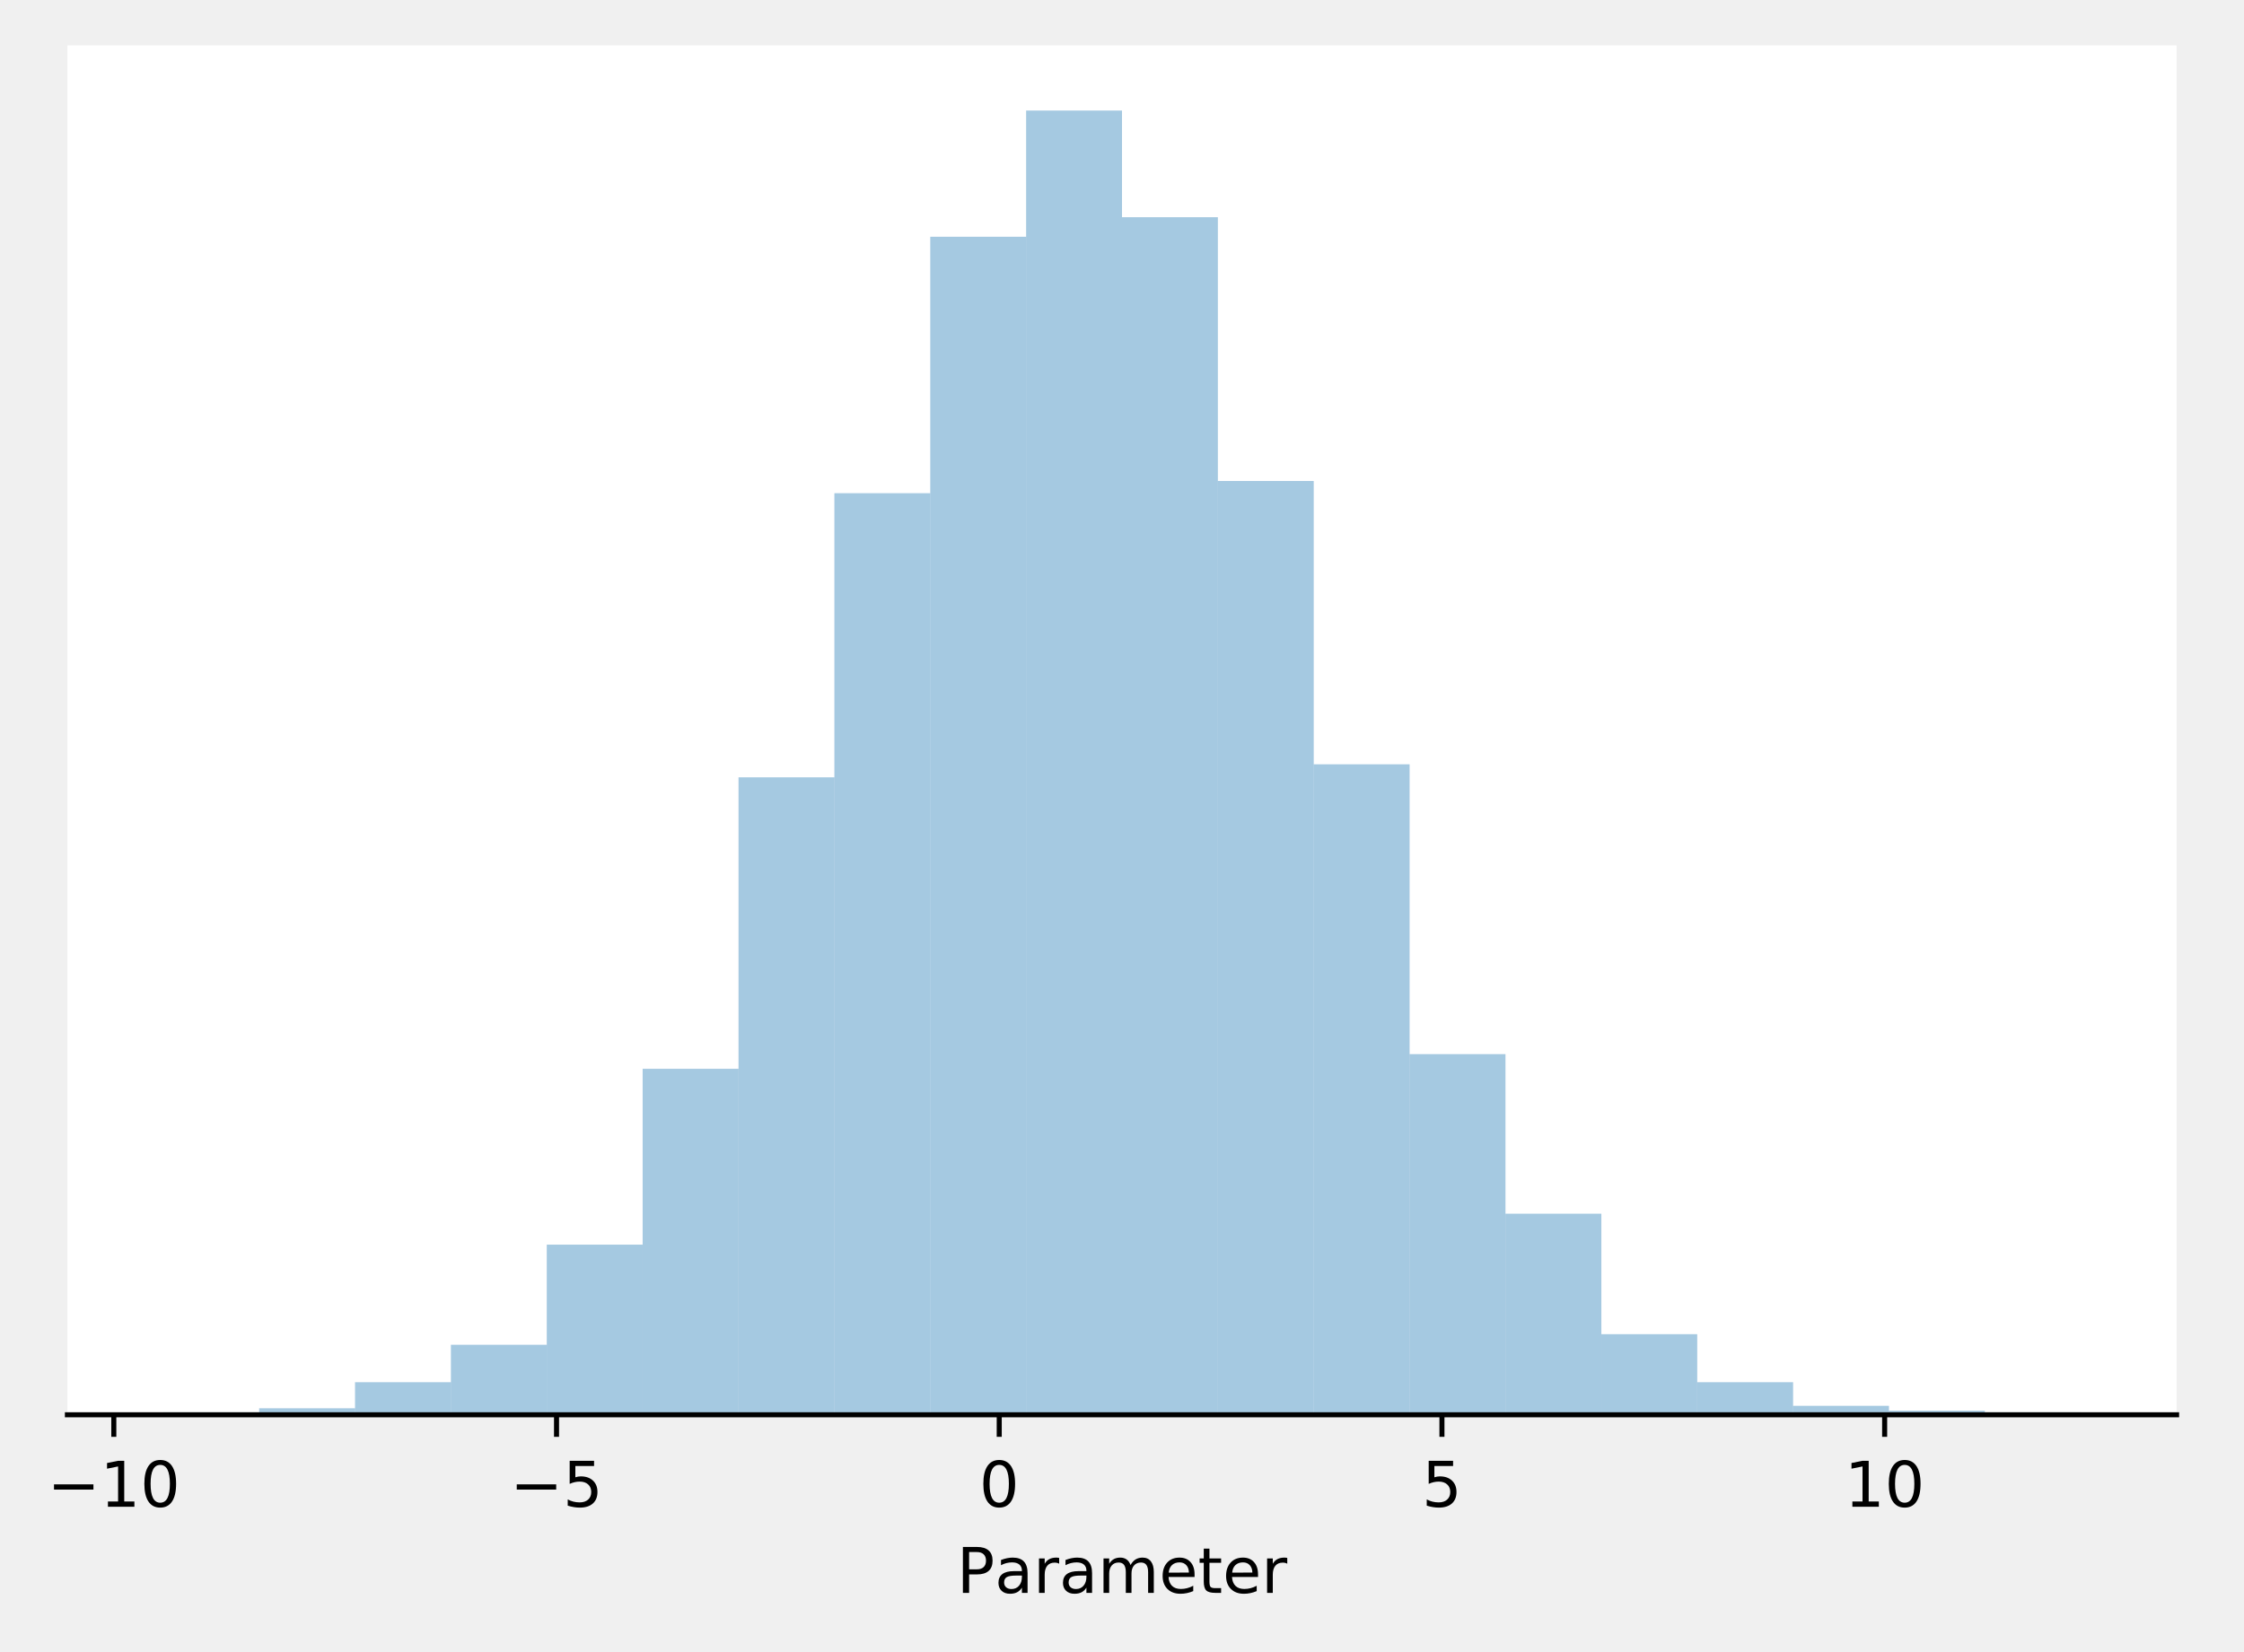
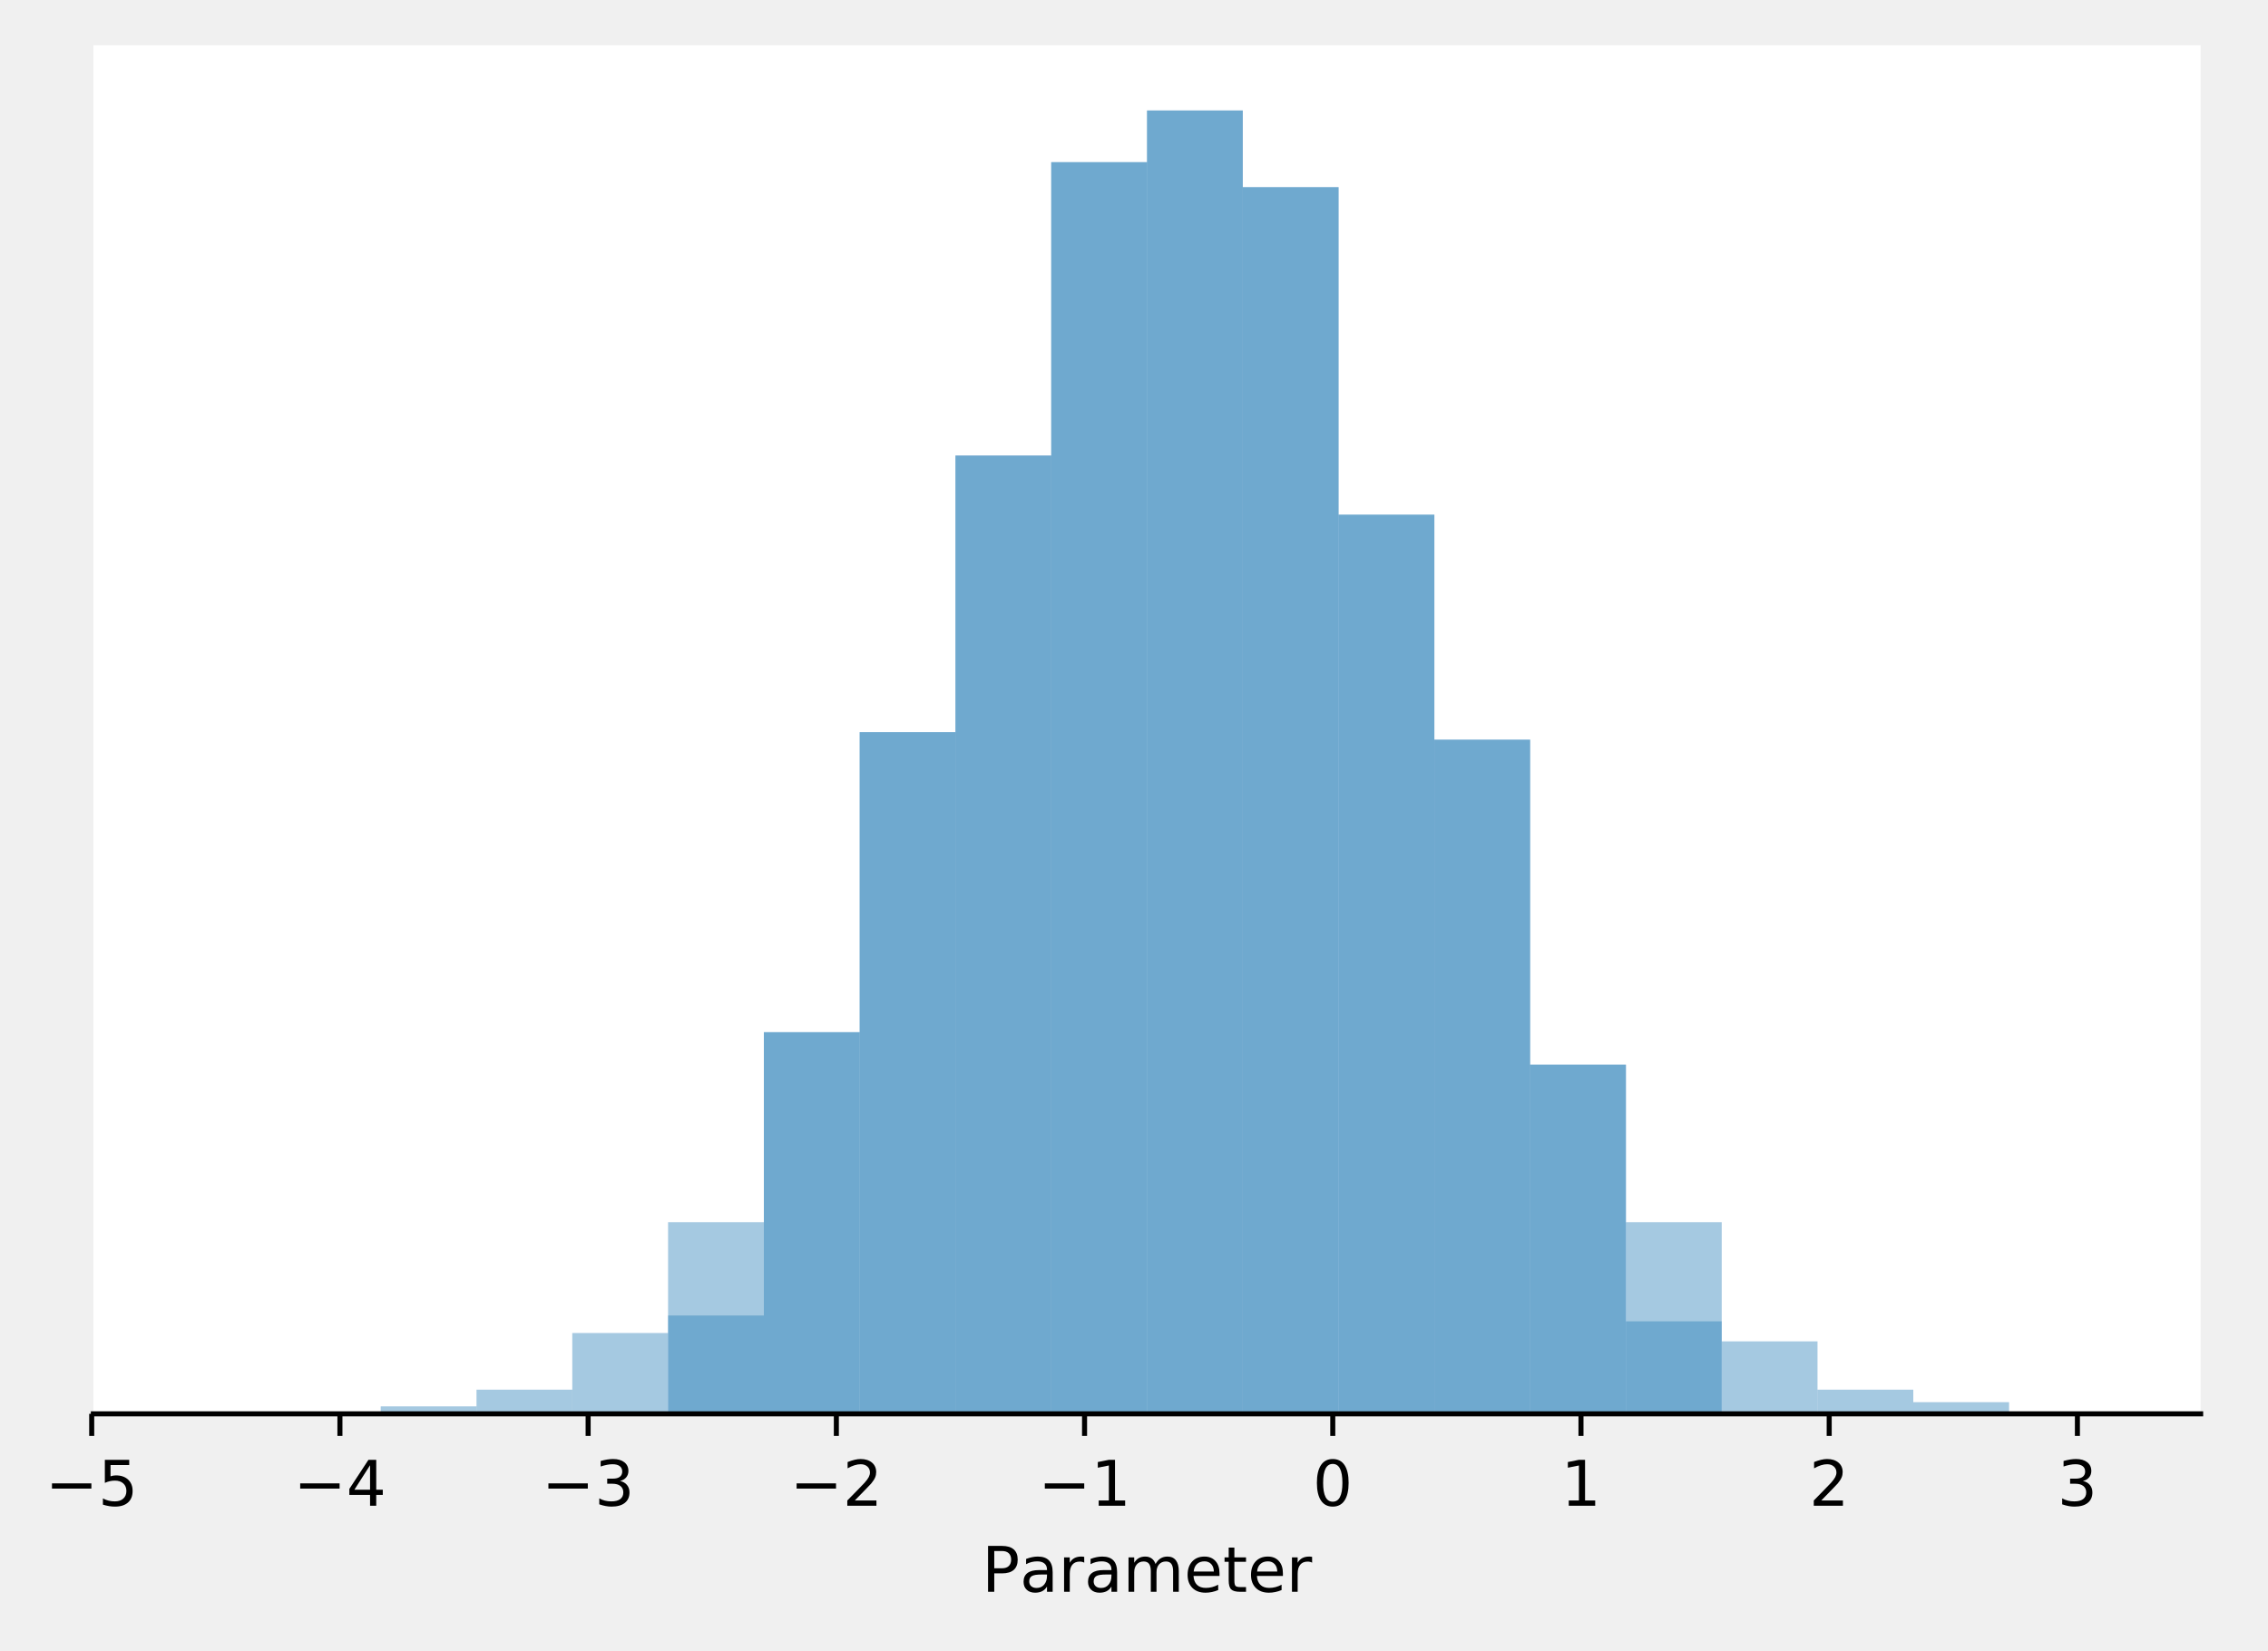
- <svg xmlns="http://www.w3.org/2000/svg" xmlns:xlink="http://www.w3.org/1999/xlink" height="262.196pt" version="1.1" viewBox="0 0 356.2 262.196" width="356.2pt">
+ <svg xmlns="http://www.w3.org/2000/svg" xmlns:xlink="http://www.w3.org/1999/xlink" height="262.196pt" version="1.1" viewBox="0 0 360.332 262.196" width="360.332pt">
  <defs>
    <style type="text/css">
*{stroke-linecap:butt;stroke-linejoin:round;}
  </style>
  </defs>
  <g id="figure_1">
    <g id="patch_1">
-       <path d="M 0 262.196  L 356.2 262.196  L 356.2 0  L 0 0  z " style="fill:none;" />
+       <path d="M 0 262.196  L 360.332 262.196  L 360.332 0  L 0 0  z " style="fill:none;" />
    </g>
    <g id="axes_1">
      <g id="patch_2">
-         <path d="M 10.7 224.64  L 345.5 224.64  L 345.5 7.2  L 10.7 7.2  z " style="fill:#ffffff;" />
+         <path d="M 14.832 224.64  L 349.632 224.64  L 349.632 7.2  L 14.832 7.2  z " style="fill:#ffffff;" />
      </g>
      <g id="patch_3">
-         <path clip-path="url(#p391f992327)" d="M 25.918 224.64  L 41.136 224.64  L 41.136 224.252  L 25.918 224.252  z " style="fill:#1f77b4;opacity:0.4;" />
+         <path clip-path="url(#p426f85d3ce)" d="M 30.05 224.64  L 45.269 224.64  L 45.269 224.508  L 30.05 224.508  z " style="fill:#1f77b4;opacity:0.4;" />
      </g>
      <g id="patch_4">
-         <path clip-path="url(#p391f992327)" d="M 41.136 224.64  L 56.355 224.64  L 56.355 223.606  L 41.136 223.606  z " style="fill:#1f77b4;opacity:0.4;" />
+         <path clip-path="url(#p426f85d3ce)" d="M 45.269 224.64  L 60.487 224.64  L 60.487 224.375  L 45.269 224.375  z " style="fill:#1f77b4;opacity:0.4;" />
      </g>
      <g id="patch_5">
-         <path clip-path="url(#p391f992327)" d="M 56.355 224.64  L 71.573 224.64  L 71.573 219.469  L 56.355 219.469  z " style="fill:#1f77b4;opacity:0.4;" />
+         <path clip-path="url(#p426f85d3ce)" d="M 60.487 224.64  L 75.705 224.64  L 75.705 223.448  L 60.487 223.448  z " style="fill:#1f77b4;opacity:0.4;" />
      </g>
      <g id="patch_6">
-         <path clip-path="url(#p391f992327)" d="M 71.573 224.64  L 86.791 224.64  L 86.791 213.523  L 71.573 213.523  z " style="fill:#1f77b4;opacity:0.4;" />
+         <path clip-path="url(#p426f85d3ce)" d="M 75.705 224.64  L 90.923 224.64  L 90.923 220.8  L 75.705 220.8  z " style="fill:#1f77b4;opacity:0.4;" />
      </g>
      <g id="patch_7">
-         <path clip-path="url(#p391f992327)" d="M 86.791 224.64  L 102.009 224.64  L 102.009 197.623  L 86.791 197.623  z " style="fill:#1f77b4;opacity:0.4;" />
+         <path clip-path="url(#p426f85d3ce)" d="M 90.923 224.64  L 106.141 224.64  L 106.141 211.796  L 90.923 211.796  z " style="fill:#1f77b4;opacity:0.4;" />
      </g>
      <g id="patch_8">
-         <path clip-path="url(#p391f992327)" d="M 102.009 224.64  L 117.227 224.64  L 117.227 169.702  L 102.009 169.702  z " style="fill:#1f77b4;opacity:0.4;" />
+         <path clip-path="url(#p426f85d3ce)" d="M 106.141 224.64  L 121.36 224.64  L 121.36 194.186  L 106.141 194.186  z " style="fill:#1f77b4;opacity:0.4;" />
      </g>
      <g id="patch_9">
-         <path clip-path="url(#p391f992327)" d="M 117.227 224.64  L 132.445 224.64  L 132.445 123.424  L 117.227 123.424  z " style="fill:#1f77b4;opacity:0.4;" />
+         <path clip-path="url(#p426f85d3ce)" d="M 121.36 224.64  L 136.578 224.64  L 136.578 163.997  L 121.36 163.997  z " style="fill:#1f77b4;opacity:0.4;" />
      </g>
      <g id="patch_10">
-         <path clip-path="url(#p391f992327)" d="M 132.445 224.64  L 147.664 224.64  L 147.664 78.31  L 132.445 78.31  z " style="fill:#1f77b4;opacity:0.4;" />
+         <path clip-path="url(#p426f85d3ce)" d="M 136.578 224.64  L 151.796 224.64  L 151.796 116.33  L 136.578 116.33  z " style="fill:#1f77b4;opacity:0.4;" />
      </g>
      <g id="patch_11">
-         <path clip-path="url(#p391f992327)" d="M 147.664 224.64  L 162.882 224.64  L 162.882 37.591  L 147.664 37.591  z " style="fill:#1f77b4;opacity:0.4;" />
+         <path clip-path="url(#p426f85d3ce)" d="M 151.796 224.64  L 167.014 224.64  L 167.014 72.371  L 151.796 72.371  z " style="fill:#1f77b4;opacity:0.4;" />
      </g>
      <g id="patch_12">
-         <path clip-path="url(#p391f992327)" d="M 162.882 224.64  L 178.1 224.64  L 178.1 17.554  L 162.882 17.554  z " style="fill:#1f77b4;opacity:0.4;" />
+         <path clip-path="url(#p426f85d3ce)" d="M 167.014 224.64  L 182.232 224.64  L 182.232 25.764  L 167.014 25.764  z " style="fill:#1f77b4;opacity:0.4;" />
      </g>
      <g id="patch_13">
-         <path clip-path="url(#p391f992327)" d="M 178.1 224.64  L 193.318 224.64  L 193.318 34.488  L 178.1 34.488  z " style="fill:#1f77b4;opacity:0.4;" />
+         <path clip-path="url(#p426f85d3ce)" d="M 182.232 224.64  L 197.45 224.64  L 197.45 17.554  L 182.232 17.554  z " style="fill:#1f77b4;opacity:0.4;" />
      </g>
      <g id="patch_14">
-         <path clip-path="url(#p391f992327)" d="M 193.318 224.64  L 208.536 224.64  L 208.536 76.371  L 193.318 76.371  z " style="fill:#1f77b4;opacity:0.4;" />
+         <path clip-path="url(#p426f85d3ce)" d="M 197.45 224.64  L 212.669 224.64  L 212.669 29.736  L 197.45 29.736  z " style="fill:#1f77b4;opacity:0.4;" />
      </g>
      <g id="patch_15">
-         <path clip-path="url(#p391f992327)" d="M 208.536 224.64  L 223.755 224.64  L 223.755 121.356  L 208.536 121.356  z " style="fill:#1f77b4;opacity:0.4;" />
+         <path clip-path="url(#p426f85d3ce)" d="M 212.669 224.64  L 227.887 224.64  L 227.887 81.772  L 212.669 81.772  z " style="fill:#1f77b4;opacity:0.4;" />
      </g>
      <g id="patch_16">
-         <path clip-path="url(#p391f992327)" d="M 223.755 224.64  L 238.973 224.64  L 238.973 167.375  L 223.755 167.375  z " style="fill:#1f77b4;opacity:0.4;" />
+         <path clip-path="url(#p426f85d3ce)" d="M 227.887 224.64  L 243.105 224.64  L 243.105 117.522  L 227.887 117.522  z " style="fill:#1f77b4;opacity:0.4;" />
      </g>
      <g id="patch_17">
-         <path clip-path="url(#p391f992327)" d="M 238.973 224.64  L 254.191 224.64  L 254.191 192.711  L 238.973 192.711  z " style="fill:#1f77b4;opacity:0.4;" />
+         <path clip-path="url(#p426f85d3ce)" d="M 243.105 224.64  L 258.323 224.64  L 258.323 169.161  L 243.105 169.161  z " style="fill:#1f77b4;opacity:0.4;" />
      </g>
      <g id="patch_18">
-         <path clip-path="url(#p391f992327)" d="M 254.191 224.64  L 269.409 224.64  L 269.409 211.843  L 254.191 211.843  z " style="fill:#1f77b4;opacity:0.4;" />
+         <path clip-path="url(#p426f85d3ce)" d="M 258.323 224.64  L 273.541 224.64  L 273.541 194.186  L 258.323 194.186  z " style="fill:#1f77b4;opacity:0.4;" />
      </g>
      <g id="patch_19">
-         <path clip-path="url(#p391f992327)" d="M 269.409 224.64  L 284.627 224.64  L 284.627 219.469  L 269.409 219.469  z " style="fill:#1f77b4;opacity:0.4;" />
+         <path clip-path="url(#p426f85d3ce)" d="M 273.541 224.64  L 288.76 224.64  L 288.76 213.121  L 273.541 213.121  z " style="fill:#1f77b4;opacity:0.4;" />
      </g>
      <g id="patch_20">
-         <path clip-path="url(#p391f992327)" d="M 284.627 224.64  L 299.845 224.64  L 299.845 223.218  L 284.627 223.218  z " style="fill:#1f77b4;opacity:0.4;" />
+         <path clip-path="url(#p426f85d3ce)" d="M 288.76 224.64  L 303.978 224.64  L 303.978 220.8  L 288.76 220.8  z " style="fill:#1f77b4;opacity:0.4;" />
      </g>
      <g id="patch_21">
-         <path clip-path="url(#p391f992327)" d="M 299.845 224.64  L 315.064 224.64  L 315.064 223.994  L 299.845 223.994  z " style="fill:#1f77b4;opacity:0.4;" />
+         <path clip-path="url(#p426f85d3ce)" d="M 303.978 224.64  L 319.196 224.64  L 319.196 222.786  L 303.978 222.786  z " style="fill:#1f77b4;opacity:0.4;" />
      </g>
      <g id="patch_22">
-         <path clip-path="url(#p391f992327)" d="M 315.064 224.64  L 330.282 224.64  L 330.282 224.252  L 315.064 224.252  z " style="fill:#1f77b4;opacity:0.4;" />
+         <path clip-path="url(#p426f85d3ce)" d="M 319.196 224.64  L 334.414 224.64  L 334.414 224.508  L 319.196 224.508  z " style="fill:#1f77b4;opacity:0.4;" />
+       </g>
+       <g id="patch_23">
+         <path clip-path="url(#p426f85d3ce)" d="M 30.05 224.64  L 45.269 224.64  L 45.269 224.64  L 30.05 224.64  z " style="fill:#1f77b4;opacity:0.4;" />
+       </g>
+       <g id="patch_24">
+         <path clip-path="url(#p426f85d3ce)" d="M 45.269 224.64  L 60.487 224.64  L 60.487 224.64  L 45.269 224.64  z " style="fill:#1f77b4;opacity:0.4;" />
+       </g>
+       <g id="patch_25">
+         <path clip-path="url(#p426f85d3ce)" d="M 60.487 224.64  L 75.705 224.64  L 75.705 224.64  L 60.487 224.64  z " style="fill:#1f77b4;opacity:0.4;" />
+       </g>
+       <g id="patch_26">
+         <path clip-path="url(#p426f85d3ce)" d="M 75.705 224.64  L 90.923 224.64  L 90.923 224.64  L 75.705 224.64  z " style="fill:#1f77b4;opacity:0.4;" />
+       </g>
+       <g id="patch_27">
+         <path clip-path="url(#p426f85d3ce)" d="M 90.923 224.64  L 106.141 224.64  L 106.141 224.64  L 90.923 224.64  z " style="fill:#1f77b4;opacity:0.4;" />
+       </g>
+       <g id="patch_28">
+         <path clip-path="url(#p426f85d3ce)" d="M 106.141 224.64  L 121.36 224.64  L 121.36 209.016  L 106.141 209.016  z " style="fill:#1f77b4;opacity:0.4;" />
+       </g>
+       <g id="patch_29">
+         <path clip-path="url(#p426f85d3ce)" d="M 121.36 224.64  L 136.578 224.64  L 136.578 163.997  L 121.36 163.997  z " style="fill:#1f77b4;opacity:0.4;" />
+       </g>
+       <g id="patch_30">
+         <path clip-path="url(#p426f85d3ce)" d="M 136.578 224.64  L 151.796 224.64  L 151.796 116.33  L 136.578 116.33  z " style="fill:#1f77b4;opacity:0.4;" />
+       </g>
+       <g id="patch_31">
+         <path clip-path="url(#p426f85d3ce)" d="M 151.796 224.64  L 167.014 224.64  L 167.014 72.371  L 151.796 72.371  z " style="fill:#1f77b4;opacity:0.4;" />
+       </g>
+       <g id="patch_32">
+         <path clip-path="url(#p426f85d3ce)" d="M 167.014 224.64  L 182.232 224.64  L 182.232 25.764  L 167.014 25.764  z " style="fill:#1f77b4;opacity:0.4;" />
+       </g>
+       <g id="patch_33">
+         <path clip-path="url(#p426f85d3ce)" d="M 182.232 224.64  L 197.45 224.64  L 197.45 17.554  L 182.232 17.554  z " style="fill:#1f77b4;opacity:0.4;" />
+       </g>
+       <g id="patch_34">
+         <path clip-path="url(#p426f85d3ce)" d="M 197.45 224.64  L 212.669 224.64  L 212.669 29.736  L 197.45 29.736  z " style="fill:#1f77b4;opacity:0.4;" />
+       </g>
+       <g id="patch_35">
+         <path clip-path="url(#p426f85d3ce)" d="M 212.669 224.64  L 227.887 224.64  L 227.887 81.772  L 212.669 81.772  z " style="fill:#1f77b4;opacity:0.4;" />
+       </g>
+       <g id="patch_36">
+         <path clip-path="url(#p426f85d3ce)" d="M 227.887 224.64  L 243.105 224.64  L 243.105 117.522  L 227.887 117.522  z " style="fill:#1f77b4;opacity:0.4;" />
+       </g>
+       <g id="patch_37">
+         <path clip-path="url(#p426f85d3ce)" d="M 243.105 224.64  L 258.323 224.64  L 258.323 169.161  L 243.105 169.161  z " style="fill:#1f77b4;opacity:0.4;" />
+       </g>
+       <g id="patch_38">
+         <path clip-path="url(#p426f85d3ce)" d="M 258.323 224.64  L 273.541 224.64  L 273.541 209.943  L 258.323 209.943  z " style="fill:#1f77b4;opacity:0.4;" />
+       </g>
+       <g id="patch_39">
+         <path clip-path="url(#p426f85d3ce)" d="M 273.541 224.64  L 288.76 224.64  L 288.76 224.64  L 273.541 224.64  z " style="fill:#1f77b4;opacity:0.4;" />
+       </g>
+       <g id="patch_40">
+         <path clip-path="url(#p426f85d3ce)" d="M 288.76 224.64  L 303.978 224.64  L 303.978 224.64  L 288.76 224.64  z " style="fill:#1f77b4;opacity:0.4;" />
+       </g>
+       <g id="patch_41">
+         <path clip-path="url(#p426f85d3ce)" d="M 303.978 224.64  L 319.196 224.64  L 319.196 224.64  L 303.978 224.64  z " style="fill:#1f77b4;opacity:0.4;" />
+       </g>
+       <g id="patch_42">
+         <path clip-path="url(#p426f85d3ce)" d="M 319.196 224.64  L 334.414 224.64  L 334.414 224.64  L 319.196 224.64  z " style="fill:#1f77b4;opacity:0.4;" />
      </g>
      <g id="matplotlib.axis_1">
        <g id="xtick_1">
          <g id="line2d_1">
            <defs>
-               <path d="M 0 0  L 0 3.5  " id="m9fdfa88419" style="stroke:#000000;stroke-width:0.8;" />
-             </defs>
-             <g>
-               <use style="stroke:#000000;stroke-width:0.8;" x="18.066" xlink:href="#m9fdfa88419" y="224.64" />
+               <path d="M 0 0  L 0 3.5  " id="m0d77b5feed" style="stroke:#000000;stroke-width:0.8;" />
+             </defs>
+             <g>
+               <use style="stroke:#000000;stroke-width:0.8;" x="14.571" xlink:href="#m0d77b5feed" y="224.64" />
            </g>
          </g>
          <g id="text_1">
            <defs>
              <path d="M 10.594 35.5  L 73.188 35.5  L 73.188 27.203  L 10.594 27.203  z " id="DejaVuSans-8722" />
-               <path d="M 12.406 8.297  L 28.516 8.297  L 28.516 63.922  L 10.984 60.406  L 10.984 69.391  L 28.422 72.906  L 38.281 72.906  L 38.281 8.297  L 54.391 8.297  L 54.391 0  L 12.406 0  z " id="DejaVuSans-49" />
-               <path d="M 31.781 66.406  Q 24.172 66.406 20.328 58.906  Q 16.5 51.422 16.5 36.375  Q 16.5 21.391 20.328 13.891  Q 24.172 6.391 31.781 6.391  Q 39.453 6.391 43.281 13.891  Q 47.125 21.391 47.125 36.375  Q 47.125 51.422 43.281 58.906  Q 39.453 66.406 31.781 66.406  z M 31.781 74.219  Q 44.047 74.219 50.516 64.516  Q 56.984 54.828 56.984 36.375  Q 56.984 17.969 50.516 8.266  Q 44.047 -1.422 31.781 -1.422  Q 19.531 -1.422 13.062 8.266  Q 6.594 17.969 6.594 36.375  Q 6.594 54.828 13.062 64.516  Q 19.531 74.219 31.781 74.219  z " id="DejaVuSans-48" />
-             </defs>
-             <g transform="translate(7.513838 239.2384)scale(0.1 -0.1)">
-               <use xlink:href="#DejaVuSans-8722" />
-               <use x="83.789" xlink:href="#DejaVuSans-49" />
-               <use x="147.412" xlink:href="#DejaVuSans-48" />
+               <path d="M 10.797 72.906  L 49.516 72.906  L 49.516 64.594  L 19.828 64.594  L 19.828 46.734  Q 21.969 47.469 24.109 47.828  Q 26.266 48.188 28.422 48.188  Q 40.625 48.188 47.75 41.5  Q 54.891 34.812 54.891 23.391  Q 54.891 11.625 47.562 5.094  Q 40.234 -1.422 26.906 -1.422  Q 22.312 -1.422 17.547 -0.641  Q 12.797 0.141 7.719 1.703  L 7.719 11.625  Q 12.109 9.234 16.797 8.062  Q 21.484 6.891 26.703 6.891  Q 35.156 6.891 40.078 11.328  Q 45.016 15.766 45.016 23.391  Q 45.016 31 40.078 35.438  Q 35.156 39.891 26.703 39.891  Q 22.75 39.891 18.812 39.016  Q 14.891 38.141 10.797 36.281  z " id="DejaVuSans-53" />
+             </defs>
+             <g transform="translate(7.2 239.2384)scale(0.1 -0.1)">
+               <use xlink:href="#DejaVuSans-8722" />
+               <use x="83.789" xlink:href="#DejaVuSans-53" />
            </g>
          </g>
        </g>
        <g id="xtick_2">
          <g id="line2d_2">
            <g>
-               <use style="stroke:#000000;stroke-width:0.8;" x="88.339" xlink:href="#m9fdfa88419" y="224.64" />
+               <use style="stroke:#000000;stroke-width:0.8;" x="54.006" xlink:href="#m0d77b5feed" y="224.64" />
            </g>
          </g>
          <g id="text_2">
            <defs>
-               <path d="M 10.797 72.906  L 49.516 72.906  L 49.516 64.594  L 19.828 64.594  L 19.828 46.734  Q 21.969 47.469 24.109 47.828  Q 26.266 48.188 28.422 48.188  Q 40.625 48.188 47.75 41.5  Q 54.891 34.812 54.891 23.391  Q 54.891 11.625 47.562 5.094  Q 40.234 -1.422 26.906 -1.422  Q 22.312 -1.422 17.547 -0.641  Q 12.797 0.141 7.719 1.703  L 7.719 11.625  Q 12.109 9.234 16.797 8.062  Q 21.484 6.891 26.703 6.891  Q 35.156 6.891 40.078 11.328  Q 45.016 15.766 45.016 23.391  Q 45.016 31 40.078 35.438  Q 35.156 39.891 26.703 39.891  Q 22.75 39.891 18.812 39.016  Q 14.891 38.141 10.797 36.281  z " id="DejaVuSans-53" />
-             </defs>
-             <g transform="translate(80.96816 239.2384)scale(0.1 -0.1)">
-               <use xlink:href="#DejaVuSans-8722" />
-               <use x="83.789" xlink:href="#DejaVuSans-53" />
+               <path d="M 37.797 64.312  L 12.891 25.391  L 37.797 25.391  z M 35.203 72.906  L 47.609 72.906  L 47.609 25.391  L 58.016 25.391  L 58.016 17.188  L 47.609 17.188  L 47.609 0  L 37.797 0  L 37.797 17.188  L 4.891 17.188  L 4.891 26.703  z " id="DejaVuSans-52" />
+             </defs>
+             <g transform="translate(46.63504 239.2384)scale(0.1 -0.1)">
+               <use xlink:href="#DejaVuSans-8722" />
+               <use x="83.789" xlink:href="#DejaVuSans-52" />
            </g>
          </g>
        </g>
        <g id="xtick_3">
          <g id="line2d_3">
            <g>
-               <use style="stroke:#000000;stroke-width:0.8;" x="158.612" xlink:href="#m9fdfa88419" y="224.64" />
+               <use style="stroke:#000000;stroke-width:0.8;" x="93.441" xlink:href="#m0d77b5feed" y="224.64" />
            </g>
          </g>
          <g id="text_3">
-             <g transform="translate(155.4311 239.2384)scale(0.1 -0.1)">
-               <use xlink:href="#DejaVuSans-48" />
+             <defs>
+               <path d="M 40.578 39.312  Q 47.656 37.797 51.625 33  Q 55.609 28.219 55.609 21.188  Q 55.609 10.406 48.188 4.484  Q 40.766 -1.422 27.094 -1.422  Q 22.516 -1.422 17.656 -0.516  Q 12.797 0.391 7.625 2.203  L 7.625 11.719  Q 11.719 9.328 16.594 8.109  Q 21.484 6.891 26.812 6.891  Q 36.078 6.891 40.938 10.547  Q 45.797 14.203 45.797 21.188  Q 45.797 27.641 41.281 31.266  Q 36.766 34.906 28.719 34.906  L 20.219 34.906  L 20.219 43.016  L 29.109 43.016  Q 36.375 43.016 40.234 45.922  Q 44.094 48.828 44.094 54.297  Q 44.094 59.906 40.109 62.906  Q 36.141 65.922 28.719 65.922  Q 24.656 65.922 20.016 65.031  Q 15.375 64.156 9.812 62.312  L 9.812 71.094  Q 15.438 72.656 20.344 73.438  Q 25.25 74.219 29.594 74.219  Q 40.828 74.219 47.359 69.109  Q 53.906 64.016 53.906 55.328  Q 53.906 49.266 50.438 45.094  Q 46.969 40.922 40.578 39.312  z " id="DejaVuSans-51" />
+             </defs>
+             <g transform="translate(86.07008 239.2384)scale(0.1 -0.1)">
+               <use xlink:href="#DejaVuSans-8722" />
+               <use x="83.789" xlink:href="#DejaVuSans-51" />
            </g>
          </g>
        </g>
        <g id="xtick_4">
          <g id="line2d_4">
            <g>
-               <use style="stroke:#000000;stroke-width:0.8;" x="228.885" xlink:href="#m9fdfa88419" y="224.64" />
+               <use style="stroke:#000000;stroke-width:0.8;" x="132.876" xlink:href="#m0d77b5feed" y="224.64" />
            </g>
          </g>
          <g id="text_4">
-             <g transform="translate(225.7042 239.2384)scale(0.1 -0.1)">
-               <use xlink:href="#DejaVuSans-53" />
+             <defs>
+               <path d="M 19.188 8.297  L 53.609 8.297  L 53.609 0  L 7.328 0  L 7.328 8.297  Q 12.938 14.109 22.625 23.891  Q 32.328 33.688 34.812 36.531  Q 39.547 41.844 41.422 45.531  Q 43.312 49.219 43.312 52.781  Q 43.312 58.594 39.234 62.25  Q 35.156 65.922 28.609 65.922  Q 23.969 65.922 18.812 64.312  Q 13.672 62.703 7.812 59.422  L 7.812 69.391  Q 13.766 71.781 18.938 73  Q 24.125 74.219 28.422 74.219  Q 39.75 74.219 46.484 68.547  Q 53.219 62.891 53.219 53.422  Q 53.219 48.922 51.531 44.891  Q 49.859 40.875 45.406 35.406  Q 44.188 33.984 37.641 27.219  Q 31.109 20.453 19.188 8.297  z " id="DejaVuSans-50" />
+             </defs>
+             <g transform="translate(125.5051 239.2384)scale(0.1 -0.1)">
+               <use xlink:href="#DejaVuSans-8722" />
+               <use x="83.789" xlink:href="#DejaVuSans-50" />
            </g>
          </g>
        </g>
        <g id="xtick_5">
          <g id="line2d_5">
            <g>
-               <use style="stroke:#000000;stroke-width:0.8;" x="299.158" xlink:href="#m9fdfa88419" y="224.64" />
+               <use style="stroke:#000000;stroke-width:0.8;" x="172.311" xlink:href="#m0d77b5feed" y="224.64" />
            </g>
          </g>
          <g id="text_5">
-             <g transform="translate(292.796 239.2384)scale(0.1 -0.1)">
+             <defs>
+               <path d="M 12.406 8.297  L 28.516 8.297  L 28.516 63.922  L 10.984 60.406  L 10.984 69.391  L 28.422 72.906  L 38.281 72.906  L 38.281 8.297  L 54.391 8.297  L 54.391 0  L 12.406 0  z " id="DejaVuSans-49" />
+             </defs>
+             <g transform="translate(164.9402 239.2384)scale(0.1 -0.1)">
+               <use xlink:href="#DejaVuSans-8722" />
+               <use x="83.789" xlink:href="#DejaVuSans-49" />
+             </g>
+           </g>
+         </g>
+         <g id="xtick_6">
+           <g id="line2d_6">
+             <g>
+               <use style="stroke:#000000;stroke-width:0.8;" x="211.746" xlink:href="#m0d77b5feed" y="224.64" />
+             </g>
+           </g>
+           <g id="text_6">
+             <defs>
+               <path d="M 31.781 66.406  Q 24.172 66.406 20.328 58.906  Q 16.5 51.422 16.5 36.375  Q 16.5 21.391 20.328 13.891  Q 24.172 6.391 31.781 6.391  Q 39.453 6.391 43.281 13.891  Q 47.125 21.391 47.125 36.375  Q 47.125 51.422 43.281 58.906  Q 39.453 66.406 31.781 66.406  z M 31.781 74.219  Q 44.047 74.219 50.516 64.516  Q 56.984 54.828 56.984 36.375  Q 56.984 17.969 50.516 8.266  Q 44.047 -1.422 31.781 -1.422  Q 19.531 -1.422 13.062 8.266  Q 6.594 17.969 6.594 36.375  Q 6.594 54.828 13.062 64.516  Q 19.531 74.219 31.781 74.219  z " id="DejaVuSans-48" />
+             </defs>
+             <g transform="translate(208.565 239.2384)scale(0.1 -0.1)">
+               <use xlink:href="#DejaVuSans-48" />
+             </g>
+           </g>
+         </g>
+         <g id="xtick_7">
+           <g id="line2d_7">
+             <g>
+               <use style="stroke:#000000;stroke-width:0.8;" x="251.181" xlink:href="#m0d77b5feed" y="224.64" />
+             </g>
+           </g>
+           <g id="text_7">
+             <g transform="translate(248.0001 239.2384)scale(0.1 -0.1)">
              <use xlink:href="#DejaVuSans-49" />
-               <use x="63.623" xlink:href="#DejaVuSans-48" />
-             </g>
-           </g>
-         </g>
-         <g id="text_6">
+             </g>
+           </g>
+         </g>
+         <g id="xtick_8">
+           <g id="line2d_8">
+             <g>
+               <use style="stroke:#000000;stroke-width:0.8;" x="290.616" xlink:href="#m0d77b5feed" y="224.64" />
+             </g>
+           </g>
+           <g id="text_8">
+             <g transform="translate(287.4351 239.2384)scale(0.1 -0.1)">
+               <use xlink:href="#DejaVuSans-50" />
+             </g>
+           </g>
+         </g>
+         <g id="xtick_9">
+           <g id="line2d_9">
+             <g>
+               <use style="stroke:#000000;stroke-width:0.8;" x="330.051" xlink:href="#m0d77b5feed" y="224.64" />
+             </g>
+           </g>
+           <g id="text_9">
+             <g transform="translate(326.8701 239.2384)scale(0.1 -0.1)">
+               <use xlink:href="#DejaVuSans-51" />
+             </g>
+           </g>
+         </g>
+         <g id="text_10">
          <defs>
            <path d="M 19.672 64.797  L 19.672 37.406  L 32.078 37.406  Q 38.969 37.406 42.719 40.969  Q 46.484 44.531 46.484 51.125  Q 46.484 57.672 42.719 61.234  Q 38.969 64.797 32.078 64.797  z M 9.812 72.906  L 32.078 72.906  Q 44.344 72.906 50.609 67.359  Q 56.891 61.812 56.891 51.125  Q 56.891 40.328 50.609 34.812  Q 44.344 29.297 32.078 29.297  L 19.672 29.297  L 19.672 0  L 9.812 0  z " id="DejaVuSans-80" />
            <path d="M 34.281 27.484  Q 23.391 27.484 19.188 25  Q 14.984 22.516 14.984 16.5  Q 14.984 11.719 18.141 8.906  Q 21.297 6.109 26.703 6.109  Q 34.188 6.109 38.703 11.406  Q 43.219 16.703 43.219 25.484  L 43.219 27.484  z M 52.203 31.203  L 52.203 0  L 43.219 0  L 43.219 8.297  Q 40.141 3.328 35.547 0.953  Q 30.953 -1.422 24.312 -1.422  Q 15.922 -1.422 10.953 3.297  Q 6 8.016 6 15.922  Q 6 25.141 12.172 29.828  Q 18.359 34.516 30.609 34.516  L 43.219 34.516  L 43.219 35.406  Q 43.219 41.609 39.141 45  Q 35.062 48.391 27.688 48.391  Q 23 48.391 18.547 47.266  Q 14.109 46.141 10.016 43.891  L 10.016 52.203  Q 14.938 54.109 19.578 55.047  Q 24.219 56 28.609 56  Q 40.484 56 46.344 49.844  Q 52.203 43.703 52.203 31.203  z " id="DejaVuSans-97" />
            <path d="M 41.109 46.297  Q 39.594 47.172 37.812 47.578  Q 36.031 48 33.891 48  Q 26.266 48 22.188 43.047  Q 18.109 38.094 18.109 28.812  L 18.109 0  L 9.078 0  L 9.078 54.688  L 18.109 54.688  L 18.109 46.188  Q 20.953 51.172 25.484 53.578  Q 30.031 56 36.531 56  Q 37.453 56 38.578 55.875  Q 39.703 55.766 41.062 55.516  z " id="DejaVuSans-114" />
            <path d="M 52 44.188  Q 55.375 50.25 60.062 53.125  Q 64.75 56 71.094 56  Q 79.641 56 84.281 50.016  Q 88.922 44.047 88.922 33.016  L 88.922 0  L 79.891 0  L 79.891 32.719  Q 79.891 40.578 77.094 44.375  Q 74.312 48.188 68.609 48.188  Q 61.625 48.188 57.562 43.547  Q 53.516 38.922 53.516 30.906  L 53.516 0  L 44.484 0  L 44.484 32.719  Q 44.484 40.625 41.703 44.406  Q 38.922 48.188 33.109 48.188  Q 26.219 48.188 22.156 43.531  Q 18.109 38.875 18.109 30.906  L 18.109 0  L 9.078 0  L 9.078 54.688  L 18.109 54.688  L 18.109 46.188  Q 21.188 51.219 25.484 53.609  Q 29.781 56 35.688 56  Q 41.656 56 45.828 52.969  Q 50 49.953 52 44.188  z " id="DejaVuSans-109" />
            <path d="M 56.203 29.594  L 56.203 25.203  L 14.891 25.203  Q 15.484 15.922 20.484 11.062  Q 25.484 6.203 34.422 6.203  Q 39.594 6.203 44.453 7.469  Q 49.312 8.734 54.109 11.281  L 54.109 2.781  Q 49.266 0.734 44.188 -0.344  Q 39.109 -1.422 33.891 -1.422  Q 20.797 -1.422 13.156 6.188  Q 5.516 13.812 5.516 26.812  Q 5.516 40.234 12.766 48.109  Q 20.016 56 32.328 56  Q 43.359 56 49.781 48.891  Q 56.203 41.797 56.203 29.594  z M 47.219 32.234  Q 47.125 39.594 43.094 43.984  Q 39.062 48.391 32.422 48.391  Q 24.906 48.391 20.391 44.141  Q 15.875 39.891 15.188 32.172  z " id="DejaVuSans-101" />
            <path d="M 18.312 70.219  L 18.312 54.688  L 36.812 54.688  L 36.812 47.703  L 18.312 47.703  L 18.312 18.016  Q 18.312 11.328 20.141 9.422  Q 21.969 7.516 27.594 7.516  L 36.812 7.516  L 36.812 0  L 27.594 0  Q 17.188 0 13.234 3.875  Q 9.281 7.766 9.281 18.016  L 9.281 47.703  L 2.688 47.703  L 2.688 54.688  L 9.281 54.688  L 9.281 70.219  z " id="DejaVuSans-116" />
          </defs>
-           <g transform="translate(151.8656 252.9166)scale(0.1 -0.1)">
+           <g transform="translate(155.9979 252.9166)scale(0.1 -0.1)">
            <use xlink:href="#DejaVuSans-80" />
            <use x="60.24" xlink:href="#DejaVuSans-97" />
            <use x="121.52" xlink:href="#DejaVuSans-114" />
            <use x="162.633" xlink:href="#DejaVuSans-97" />
            <use x="223.912" xlink:href="#DejaVuSans-109" />
            <use x="321.324" xlink:href="#DejaVuSans-101" />
            <use x="382.848" xlink:href="#DejaVuSans-116" />
            <use x="422.057" xlink:href="#DejaVuSans-101" />
            <use x="483.58" xlink:href="#DejaVuSans-114" />
          </g>
        </g>
      </g>
-       <g id="patch_23">
-         <path d="M 10.7 224.64  L 345.5 224.64  " style="fill:none;stroke:#000000;stroke-linecap:square;stroke-linejoin:miter;stroke-width:0.8;" />
+       <g id="patch_43">
+         <path d="M 14.832 224.64  L 349.632 224.64  " style="fill:none;stroke:#000000;stroke-linecap:square;stroke-linejoin:miter;stroke-width:0.8;" />
      </g>
    </g>
  </g>
  <defs>
-     <clipPath id="p391f992327">
-       <rect height="217.44" width="334.8" x="10.7" y="7.2" />
+     <clipPath id="p426f85d3ce">
+       <rect height="217.44" width="334.8" x="14.832" y="7.2" />
    </clipPath>
  </defs>
</svg>
